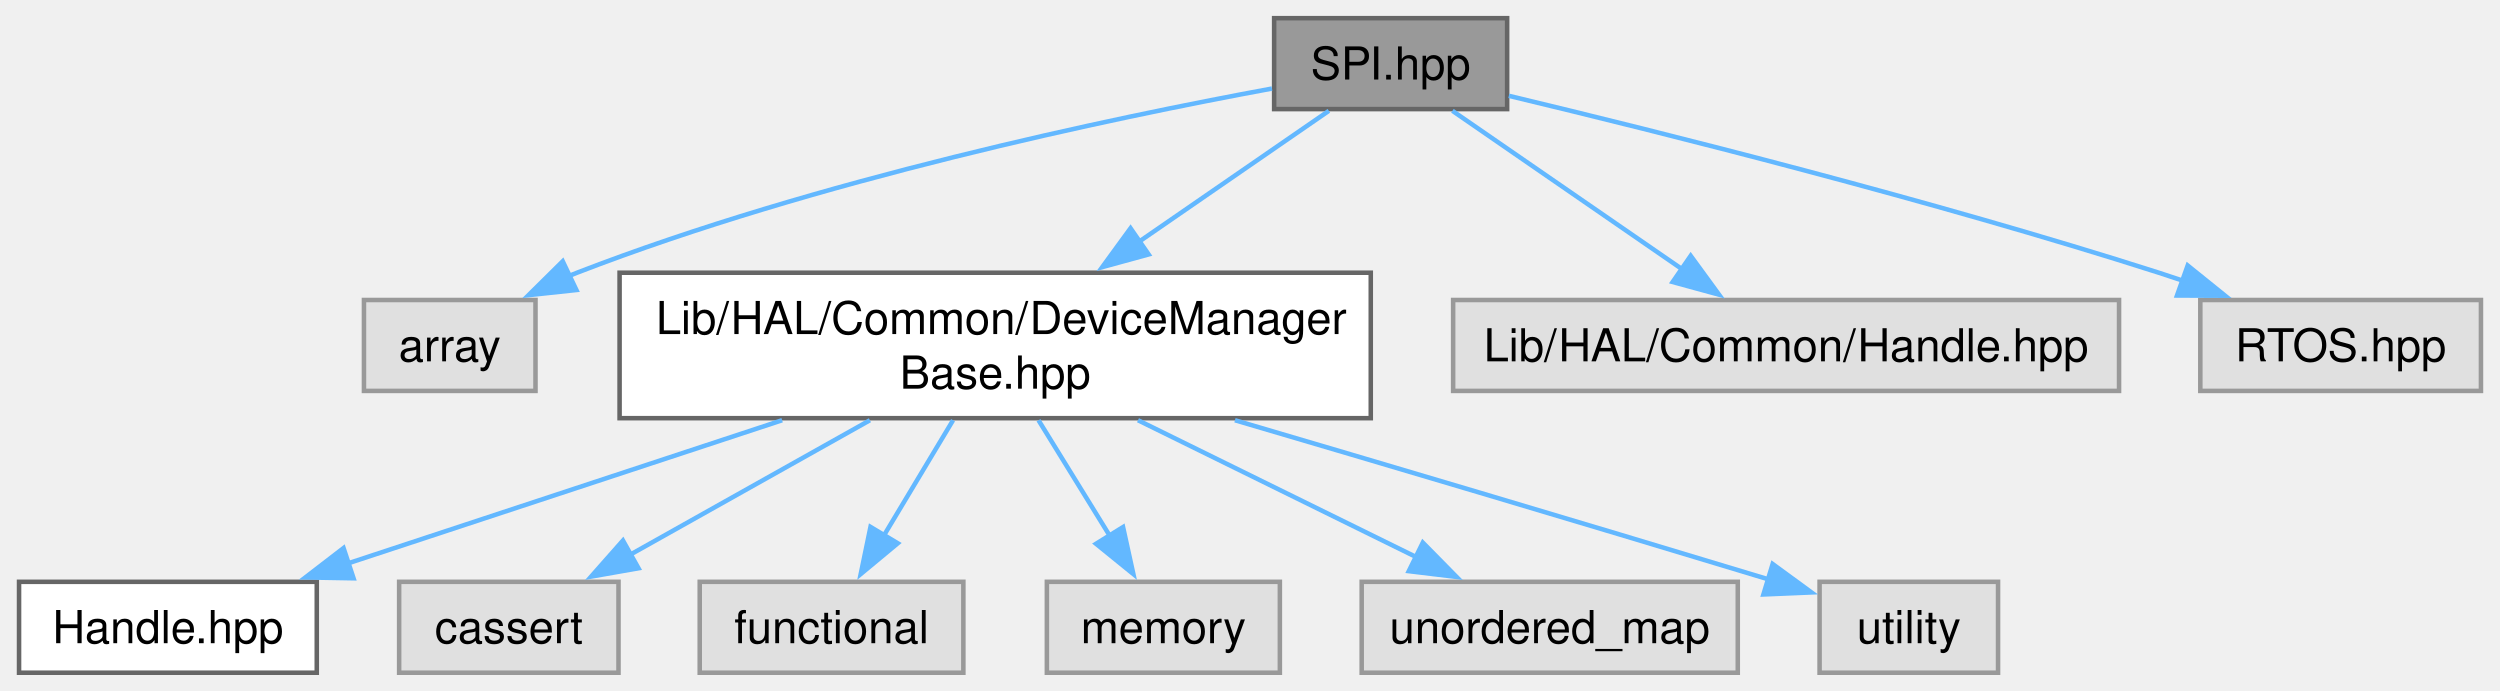
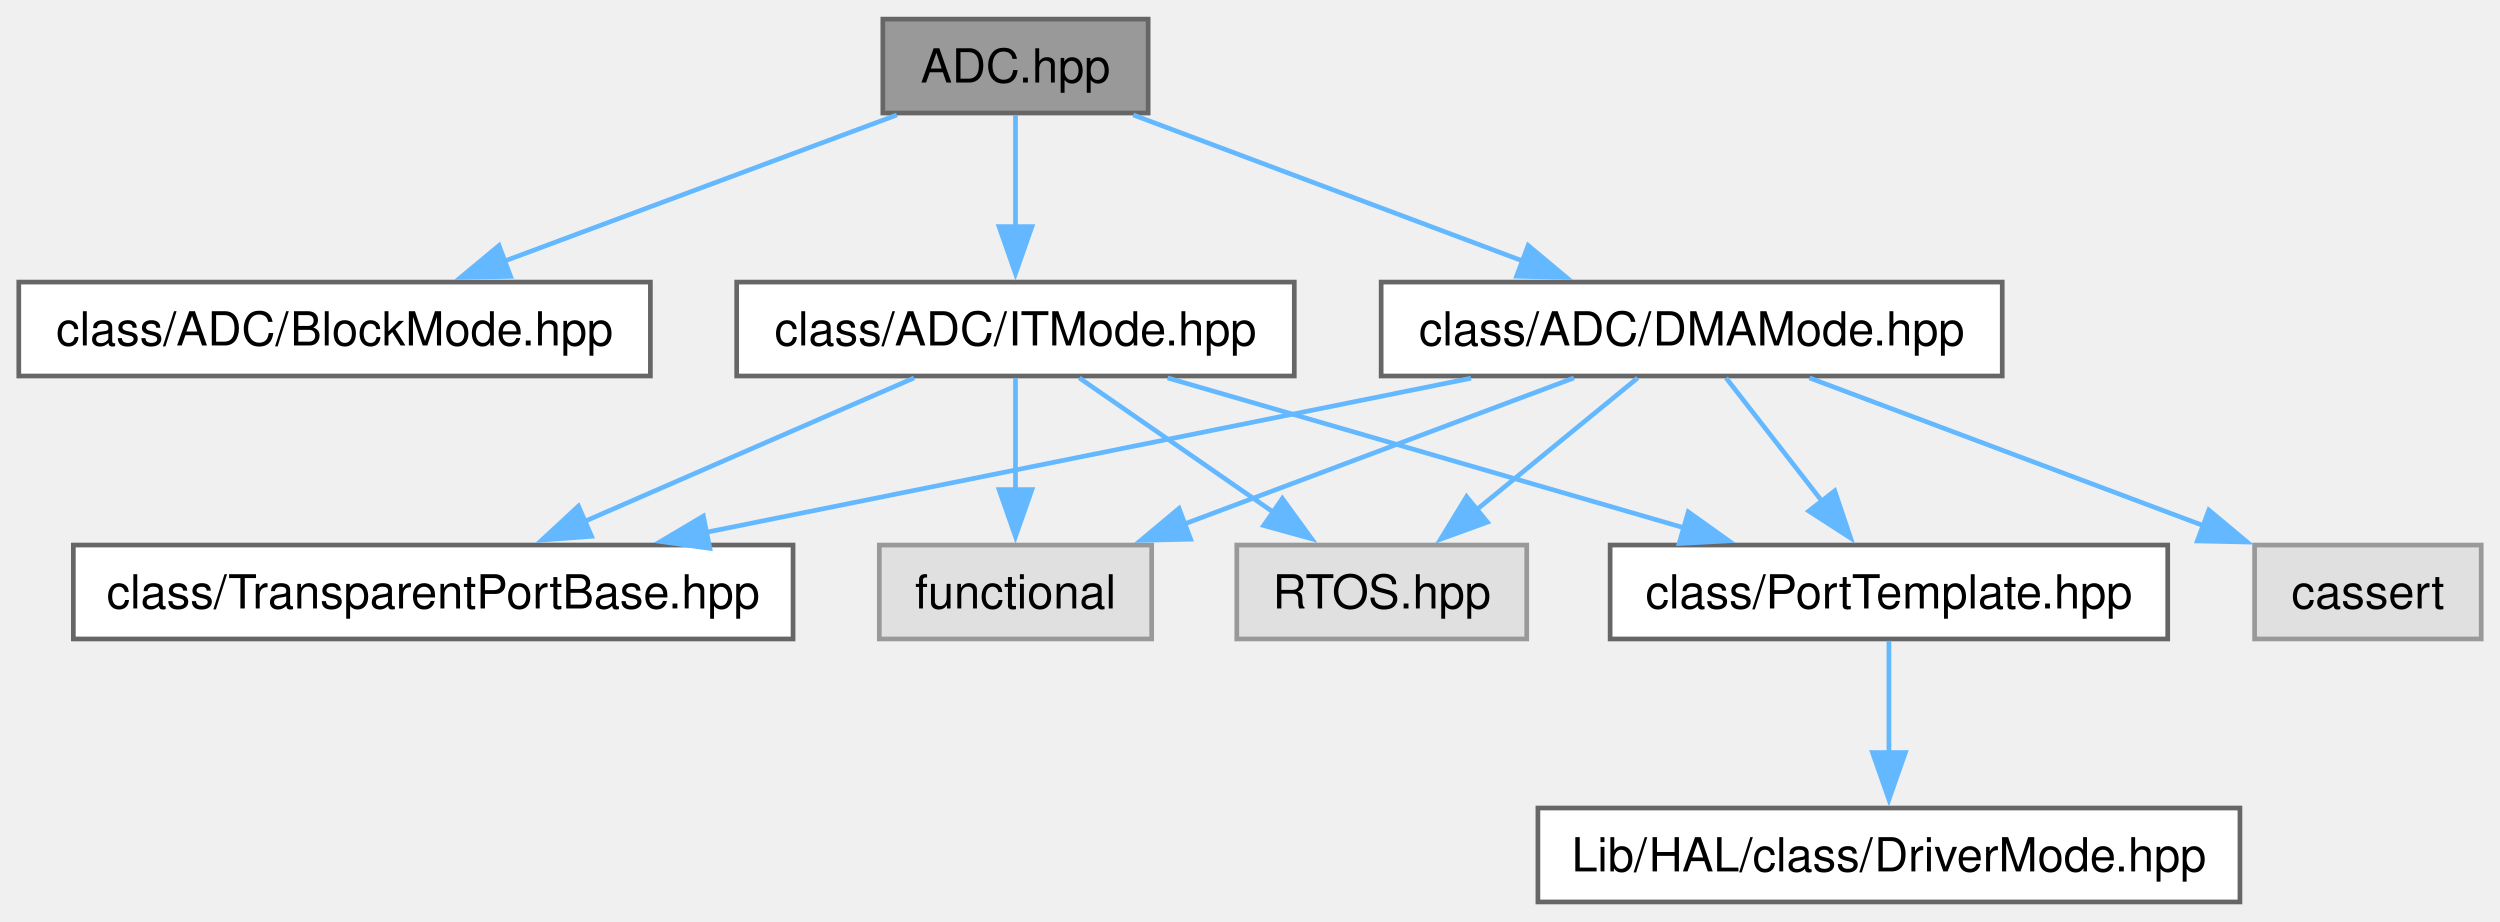
- <svg xmlns="http://www.w3.org/2000/svg" xmlns:xlink="http://www.w3.org/1999/xlink" width="550pt" height="152pt" viewBox="0.00 0.00 549.62 152.00">
-   <g id="graph0" class="graph" transform="scale(1 1) rotate(0) translate(4 148)">
+ <svg xmlns="http://www.w3.org/2000/svg" xmlns:xlink="http://www.w3.org/1999/xlink" width="532pt" height="196pt" viewBox="0.00 0.00 532.38 196.00">
+   <g id="graph0" class="graph" transform="scale(1 1) rotate(0) translate(4 192)">
    <g id="Node000001" class="node">
      <g id="a_Node000001">
-         <a xlink:title="SPI port base class.">
-           <polygon fill="#999999" stroke="#666666" points="327.38,-144 276.12,-144 276.12,-124 327.38,-124 327.38,-144" />
-           <text text-anchor="middle" x="301.75" y="-130.5" font-family="Helvetica,sans-Serif" font-size="10.00">SPI.hpp</text>
+         <a xlink:title="ADC port alias template header.">
+           <polygon fill="#999999" stroke="#666666" points="240.5,-188 184,-188 184,-168 240.5,-168 240.5,-188" />
+           <text text-anchor="middle" x="212.25" y="-174.5" font-family="Helvetica,sans-Serif" font-size="10.00">ADC.hpp</text>
        </a>
      </g>
    </g>
    <g id="Node000002" class="node">
      <g id="a_Node000002">
-         <a xlink:title=" ">
-           <polygon fill="#e0e0e0" stroke="#999999" points="113.62,-82 75.88,-82 75.88,-62 113.62,-62 113.62,-82" />
-           <text text-anchor="middle" x="94.75" y="-68.5" font-family="Helvetica,sans-Serif" font-size="10.00">array</text>
+         <a xlink:href="../../d1/d09/a00077.html" target="_top" xlink:title="Specialization of PortBase for BLOCK driver mode.">
+           <polygon fill="white" stroke="#666666" points="134.5,-132 0,-132 0,-112 134.5,-112 134.5,-132" />
+           <text text-anchor="middle" x="67.25" y="-118.5" font-family="Helvetica,sans-Serif" font-size="10.00">class/ADC/BlockMode.hpp</text>
        </a>
      </g>
    </g>
    <g id="edge1_Node000001_Node000002" class="edge">
      <g id="a_edge1_Node000001_Node000002">
        <a xlink:title=" ">
-           <path fill="none" stroke="#63b8ff" d="M275.64,-128.52C240.23,-121.98 175.35,-108.34 122.75,-88 122.12,-87.76 121.49,-87.5 120.86,-87.24" />
-           <polygon fill="#63b8ff" stroke="#63b8ff" points="122.62,-84.2 112.08,-83.07 119.61,-90.52 122.62,-84.2" />
+           <path fill="none" stroke="#63b8ff" d="M186.99,-167.59C163.85,-158.97 129.33,-146.12 103.29,-136.42" />
+           <polygon fill="#63b8ff" stroke="#63b8ff" points="104.72,-133.22 94.12,-133.01 102.27,-139.78 104.72,-133.22" />
        </a>
      </g>
    </g>
    <g id="Node000003" class="node">
      <g id="a_Node000003">
-         <a xlink:href="../../dc/dfe/a00125.html" target="_top" xlink:title="Base class for managing devices in the hardware abstraction layer.">
-           <polygon fill="white" stroke="#666666" points="297.38,-88 132.12,-88 132.12,-56 297.38,-56 297.38,-88" />
-           <text text-anchor="start" x="140.12" y="-74.5" font-family="Helvetica,sans-Serif" font-size="10.00">Lib/HAL/Common/DeviceManager</text>
-           <text text-anchor="middle" x="214.75" y="-62.5" font-family="Helvetica,sans-Serif" font-size="10.00">Base.hpp</text>
+         <a xlink:href="../../d1/d44/a00098.html" target="_top" xlink:title="ADC Port class template specialization for DriverMode::DMA mode.">
+           <polygon fill="white" stroke="#666666" points="422.38,-132 290.12,-132 290.12,-112 422.38,-112 422.38,-132" />
+           <text text-anchor="middle" x="356.25" y="-118.5" font-family="Helvetica,sans-Serif" font-size="10.00">class/ADC/DMAMode.hpp</text>
        </a>
      </g>
    </g>
    <g id="edge2_Node000001_Node000003" class="edge">
      <g id="a_edge2_Node000001_Node000003">
        <a xlink:title=" ">
-           <path fill="none" stroke="#63b8ff" d="M288.16,-123.62C276.94,-115.89 260.59,-104.62 246.17,-94.67" />
-           <polygon fill="#63b8ff" stroke="#63b8ff" points="248.51,-92.03 238.29,-89.23 244.53,-97.79 248.51,-92.03" />
+           <path fill="none" stroke="#63b8ff" d="M237.33,-167.59C260.32,-158.97 294.6,-146.12 320.46,-136.42" />
+           <polygon fill="#63b8ff" stroke="#63b8ff" points="321.42,-139.8 329.55,-133.01 318.96,-133.25 321.42,-139.8" />
        </a>
      </g>
    </g>
    <g id="Node000010" class="node">
      <g id="a_Node000010">
-         <a xlink:title=" ">
-           <polygon fill="#e0e0e0" stroke="#999999" points="462,-82 315.5,-82 315.5,-62 462,-62 462,-82" />
-           <text text-anchor="middle" x="388.75" y="-68.5" font-family="Helvetica,sans-Serif" font-size="10.00">Lib/HAL/Common/Handle.hpp</text>
+         <a xlink:href="../../d4/d3a/a00101.html" target="_top" xlink:title=" ">
+           <polygon fill="white" stroke="#666666" points="271.62,-132 152.88,-132 152.88,-112 271.62,-112 271.62,-132" />
+           <text text-anchor="middle" x="212.25" y="-118.5" font-family="Helvetica,sans-Serif" font-size="10.00">class/ADC/ITMode.hpp</text>
        </a>
      </g>
    </g>
    <g id="edge9_Node000001_Node000010" class="edge">
      <g id="a_edge9_Node000001_Node000010">
        <a xlink:title=" ">
-           <path fill="none" stroke="#63b8ff" d="M315.34,-123.62C328.88,-114.29 349.9,-99.79 365.99,-88.7" />
-           <polygon fill="#63b8ff" stroke="#63b8ff" points="367.76,-91.73 374.01,-83.17 363.79,-85.96 367.76,-91.73" />
-         </a>
-       </g>
-     </g>
-     <g id="Node000011" class="node">
-       <g id="a_Node000011">
-         <a xlink:title=" ">
-           <polygon fill="#e0e0e0" stroke="#999999" points="541.62,-82 479.88,-82 479.88,-62 541.62,-62 541.62,-82" />
-           <text text-anchor="middle" x="510.75" y="-68.5" font-family="Helvetica,sans-Serif" font-size="10.00">RTOS.hpp</text>
-         </a>
-       </g>
-     </g>
-     <g id="edge10_Node000001_Node000011" class="edge">
-       <g id="a_edge10_Node000001_Node000011">
-         <a xlink:title=" ">
-           <path fill="none" stroke="#63b8ff" d="M327.75,-126.92C361.13,-118.92 420.72,-104 470.75,-88 472.47,-87.45 474.22,-86.87 475.98,-86.27" />
-           <polygon fill="#63b8ff" stroke="#63b8ff" points="477.1,-89.59 485.35,-82.94 474.75,-82.99 477.1,-89.59" />
+           <path fill="none" stroke="#63b8ff" d="M212.25,-167.59C212.25,-161.01 212.25,-151.96 212.25,-143.73" />
+           <polygon fill="#63b8ff" stroke="#63b8ff" points="215.75,-143.81 212.25,-133.81 208.75,-143.81 215.75,-143.81" />
        </a>
      </g>
    </g>
    <g id="Node000004" class="node">
      <g id="a_Node000004">
-         <a xlink:href="../../de/dd7/a00362.html" target="_top" xlink:title="Header file for the Handle class template.">
-           <polygon fill="white" stroke="#666666" points="65.5,-20 0,-20 0,0 65.5,0 65.5,-20" />
-           <text text-anchor="middle" x="32.75" y="-6.5" font-family="Helvetica,sans-Serif" font-size="10.00">Handle.hpp</text>
+         <a xlink:href="../../d1/dc1/a00092.html" target="_top" xlink:title="Template definition for ADC port components.">
+           <polygon fill="white" stroke="#666666" points="457.62,-76 338.88,-76 338.88,-56 457.62,-56 457.62,-76" />
+           <text text-anchor="middle" x="398.25" y="-62.5" font-family="Helvetica,sans-Serif" font-size="10.00">class/PortTemplate.hpp</text>
        </a>
      </g>
    </g>
    <g id="edge3_Node000003_Node000004" class="edge">
      <g id="a_edge3_Node000003_Node000004">
        <a xlink:title=" ">
-           <path fill="none" stroke="#63b8ff" d="M167.88,-55.55C138.22,-45.77 100.31,-33.27 72.19,-24" />
-           <polygon fill="#63b8ff" stroke="#63b8ff" points="73.59,-20.78 62.99,-20.97 71.39,-27.43 73.59,-20.78" />
-         </a>
-       </g>
-     </g>
-     <g id="Node000005" class="node">
-       <g id="a_Node000005">
-         <a xlink:title=" ">
-           <polygon fill="#e0e0e0" stroke="#999999" points="131.88,-20 83.62,-20 83.62,0 131.88,0 131.88,-20" />
-           <text text-anchor="middle" x="107.75" y="-6.5" font-family="Helvetica,sans-Serif" font-size="10.00">cassert</text>
-         </a>
-       </g>
-     </g>
-     <g id="edge4_Node000003_Node000005" class="edge">
-       <g id="a_edge4_Node000003_Node000005">
-         <a xlink:title=" ">
-           <path fill="none" stroke="#63b8ff" d="M187.19,-55.55C170.94,-46.43 150.47,-34.96 134.38,-25.93" />
-           <polygon fill="#63b8ff" stroke="#63b8ff" points="136.28,-22.99 125.85,-21.15 132.86,-29.09 136.28,-22.99" />
+           <path fill="none" stroke="#63b8ff" d="M363.57,-111.59C369.23,-104.32 377.24,-94.02 384.14,-85.15" />
+           <polygon fill="#63b8ff" stroke="#63b8ff" points="386.71,-87.54 390.09,-77.49 381.19,-83.24 386.71,-87.54" />
        </a>
      </g>
    </g>
    <g id="Node000006" class="node">
      <g id="a_Node000006">
-         <a xlink:title=" ">
-           <polygon fill="#e0e0e0" stroke="#999999" points="207.75,-20 149.75,-20 149.75,0 207.75,0 207.75,-20" />
-           <text text-anchor="middle" x="178.75" y="-6.5" font-family="Helvetica,sans-Serif" font-size="10.00">functional</text>
+         <a xlink:href="../../d9/d77/a00095.html" target="_top" xlink:title="Base class for transparent ADC port management.">
+           <polygon fill="white" stroke="#666666" points="164.88,-76 11.62,-76 11.62,-56 164.88,-56 164.88,-76" />
+           <text text-anchor="middle" x="88.25" y="-62.5" font-family="Helvetica,sans-Serif" font-size="10.00">class/TransparentPortBase.hpp</text>
        </a>
      </g>
    </g>
    <g id="edge5_Node000003_Node000006" class="edge">
      <g id="a_edge5_Node000003_Node000006">
        <a xlink:title=" ">
-           <path fill="none" stroke="#63b8ff" d="M205.48,-55.55C200.84,-47.82 195.19,-38.4 190.28,-30.21" />
-           <polygon fill="#63b8ff" stroke="#63b8ff" points="193.32,-28.48 185.17,-21.71 187.32,-32.08 193.32,-28.48" />
+           <path fill="none" stroke="#63b8ff" d="M309.26,-111.53C263.86,-102.38 194.98,-88.5 146.2,-78.68" />
+           <polygon fill="#63b8ff" stroke="#63b8ff" points="147.16,-75.3 136.67,-76.76 145.78,-82.16 147.16,-75.3" />
        </a>
      </g>
    </g>
    <g id="Node000007" class="node">
      <g id="a_Node000007">
        <a xlink:title=" ">
-           <polygon fill="#e0e0e0" stroke="#999999" points="277.38,-20 226.12,-20 226.12,0 277.38,0 277.38,-20" />
-           <text text-anchor="middle" x="251.75" y="-6.5" font-family="Helvetica,sans-Serif" font-size="10.00">memory</text>
+           <polygon fill="#e0e0e0" stroke="#999999" points="524.38,-76 476.12,-76 476.12,-56 524.38,-56 524.38,-76" />
+           <text text-anchor="middle" x="500.25" y="-62.5" font-family="Helvetica,sans-Serif" font-size="10.00">cassert</text>
        </a>
      </g>
    </g>
    <g id="edge6_Node000003_Node000007" class="edge">
      <g id="a_edge6_Node000003_Node000007">
        <a xlink:title=" ">
-           <path fill="none" stroke="#63b8ff" d="M224.28,-55.55C229.1,-47.74 234.98,-38.19 240.07,-29.94" />
-           <polygon fill="#63b8ff" stroke="#63b8ff" points="242.88,-32.05 245.15,-21.7 236.93,-28.37 242.88,-32.05" />
+           <path fill="none" stroke="#63b8ff" d="M381.33,-111.59C404.6,-102.87 439.45,-89.8 465.41,-80.06" />
+           <polygon fill="#63b8ff" stroke="#63b8ff" points="466.38,-83.44 474.52,-76.65 463.92,-76.88 466.38,-83.44" />
        </a>
      </g>
    </g>
    <g id="Node000008" class="node">
      <g id="a_Node000008">
        <a xlink:title=" ">
-           <polygon fill="#e0e0e0" stroke="#999999" points="378.12,-20 295.38,-20 295.38,0 378.12,0 378.12,-20" />
-           <text text-anchor="middle" x="336.75" y="-6.5" font-family="Helvetica,sans-Serif" font-size="10.00">unordered_map</text>
+           <polygon fill="#e0e0e0" stroke="#999999" points="241.25,-76 183.25,-76 183.25,-56 241.25,-56 241.25,-76" />
+           <text text-anchor="middle" x="212.25" y="-62.5" font-family="Helvetica,sans-Serif" font-size="10.00">functional</text>
        </a>
      </g>
    </g>
    <g id="edge7_Node000003_Node000008" class="edge">
      <g id="a_edge7_Node000003_Node000008">
        <a xlink:title=" ">
-           <path fill="none" stroke="#63b8ff" d="M246.17,-55.55C265.05,-46.26 288.93,-34.52 307.43,-25.42" />
-           <polygon fill="#63b8ff" stroke="#63b8ff" points="308.83,-28.63 316.26,-21.08 305.74,-22.35 308.83,-28.63" />
+           <path fill="none" stroke="#63b8ff" d="M331.17,-111.59C308.18,-102.97 273.9,-90.12 248.04,-80.42" />
+           <polygon fill="#63b8ff" stroke="#63b8ff" points="249.54,-77.25 238.95,-77.01 247.08,-83.8 249.54,-77.25" />
        </a>
      </g>
    </g>
    <g id="Node000009" class="node">
      <g id="a_Node000009">
        <a xlink:title=" ">
-           <polygon fill="#e0e0e0" stroke="#999999" points="435.38,-20 396.12,-20 396.12,0 435.38,0 435.38,-20" />
-           <text text-anchor="middle" x="415.75" y="-6.5" font-family="Helvetica,sans-Serif" font-size="10.00">utility</text>
+           <polygon fill="#e0e0e0" stroke="#999999" points="321.12,-76 259.38,-76 259.38,-56 321.12,-56 321.12,-76" />
+           <text text-anchor="middle" x="290.25" y="-62.5" font-family="Helvetica,sans-Serif" font-size="10.00">RTOS.hpp</text>
        </a>
      </g>
    </g>
    <g id="edge8_Node000003_Node000009" class="edge">
      <g id="a_edge8_Node000003_Node000009">
        <a xlink:title=" ">
-           <path fill="none" stroke="#63b8ff" d="M267.5,-55.55C299.03,-46.27 340.16,-34.09 384.95,-20.52" />
-           <polygon fill="#63b8ff" stroke="#63b8ff" points="385.79,-23.92 394.34,-17.67 383.76,-17.22 385.79,-23.92" />
+           <path fill="none" stroke="#63b8ff" d="M344.75,-111.59C335.29,-103.85 321.65,-92.69 310.38,-83.47" />
+           <polygon fill="#63b8ff" stroke="#63b8ff" points="312.74,-80.88 302.79,-77.26 308.31,-86.3 312.74,-80.88" />
+         </a>
+       </g>
+     </g>
+     <g id="Node000005" class="node">
+       <g id="a_Node000005">
+         <a xlink:href="../../d7/d06/a00131.html" target="_top" xlink:title="This file contains the definition of the DriverMode enumeration.">
+           <polygon fill="white" stroke="#666666" points="473,-20 323.5,-20 323.5,0 473,0 473,-20" />
+           <text text-anchor="middle" x="398.25" y="-6.5" font-family="Helvetica,sans-Serif" font-size="10.00">Lib/HAL/class/DriverMode.hpp</text>
+         </a>
+       </g>
+     </g>
+     <g id="edge4_Node000004_Node000005" class="edge">
+       <g id="a_edge4_Node000004_Node000005">
+         <a xlink:title=" ">
+           <path fill="none" stroke="#63b8ff" d="M398.25,-55.59C398.25,-49.01 398.25,-39.96 398.25,-31.73" />
+           <polygon fill="#63b8ff" stroke="#63b8ff" points="401.75,-31.81 398.25,-21.81 394.75,-31.81 401.75,-31.81" />
+         </a>
+       </g>
+     </g>
+     <g id="edge10_Node000010_Node000004" class="edge">
+       <g id="a_edge10_Node000010_Node000004">
+         <a xlink:title=" ">
+           <path fill="none" stroke="#63b8ff" d="M244.65,-111.59C275.13,-102.74 321.01,-89.43 354.68,-79.65" />
+           <polygon fill="#63b8ff" stroke="#63b8ff" points="355.52,-83.05 364.14,-76.9 353.57,-76.33 355.52,-83.05" />
+         </a>
+       </g>
+     </g>
+     <g id="edge11_Node000010_Node000006" class="edge">
+       <g id="a_edge11_Node000010_Node000006">
+         <a xlink:title=" ">
+           <path fill="none" stroke="#63b8ff" d="M190.65,-111.59C171.3,-103.17 142.65,-90.69 120.57,-81.07" />
+           <polygon fill="#63b8ff" stroke="#63b8ff" points="121.97,-77.87 111.41,-77.08 119.18,-84.29 121.97,-77.87" />
+         </a>
+       </g>
+     </g>
+     <g id="edge12_Node000010_Node000008" class="edge">
+       <g id="a_edge12_Node000010_Node000008">
+         <a xlink:title=" ">
+           <path fill="none" stroke="#63b8ff" d="M212.25,-111.59C212.25,-105.01 212.25,-95.96 212.25,-87.73" />
+           <polygon fill="#63b8ff" stroke="#63b8ff" points="215.75,-87.81 212.25,-77.81 208.75,-87.81 215.75,-87.81" />
+         </a>
+       </g>
+     </g>
+     <g id="edge13_Node000010_Node000009" class="edge">
+       <g id="a_edge13_Node000010_Node000009">
+         <a xlink:title=" ">
+           <path fill="none" stroke="#63b8ff" d="M225.84,-111.59C237.29,-103.67 253.91,-92.16 267.41,-82.82" />
+           <polygon fill="#63b8ff" stroke="#63b8ff" points="269.08,-85.91 275.31,-77.34 265.1,-80.16 269.08,-85.91" />
        </a>
      </g>
    </g>
  </g>
</svg>
